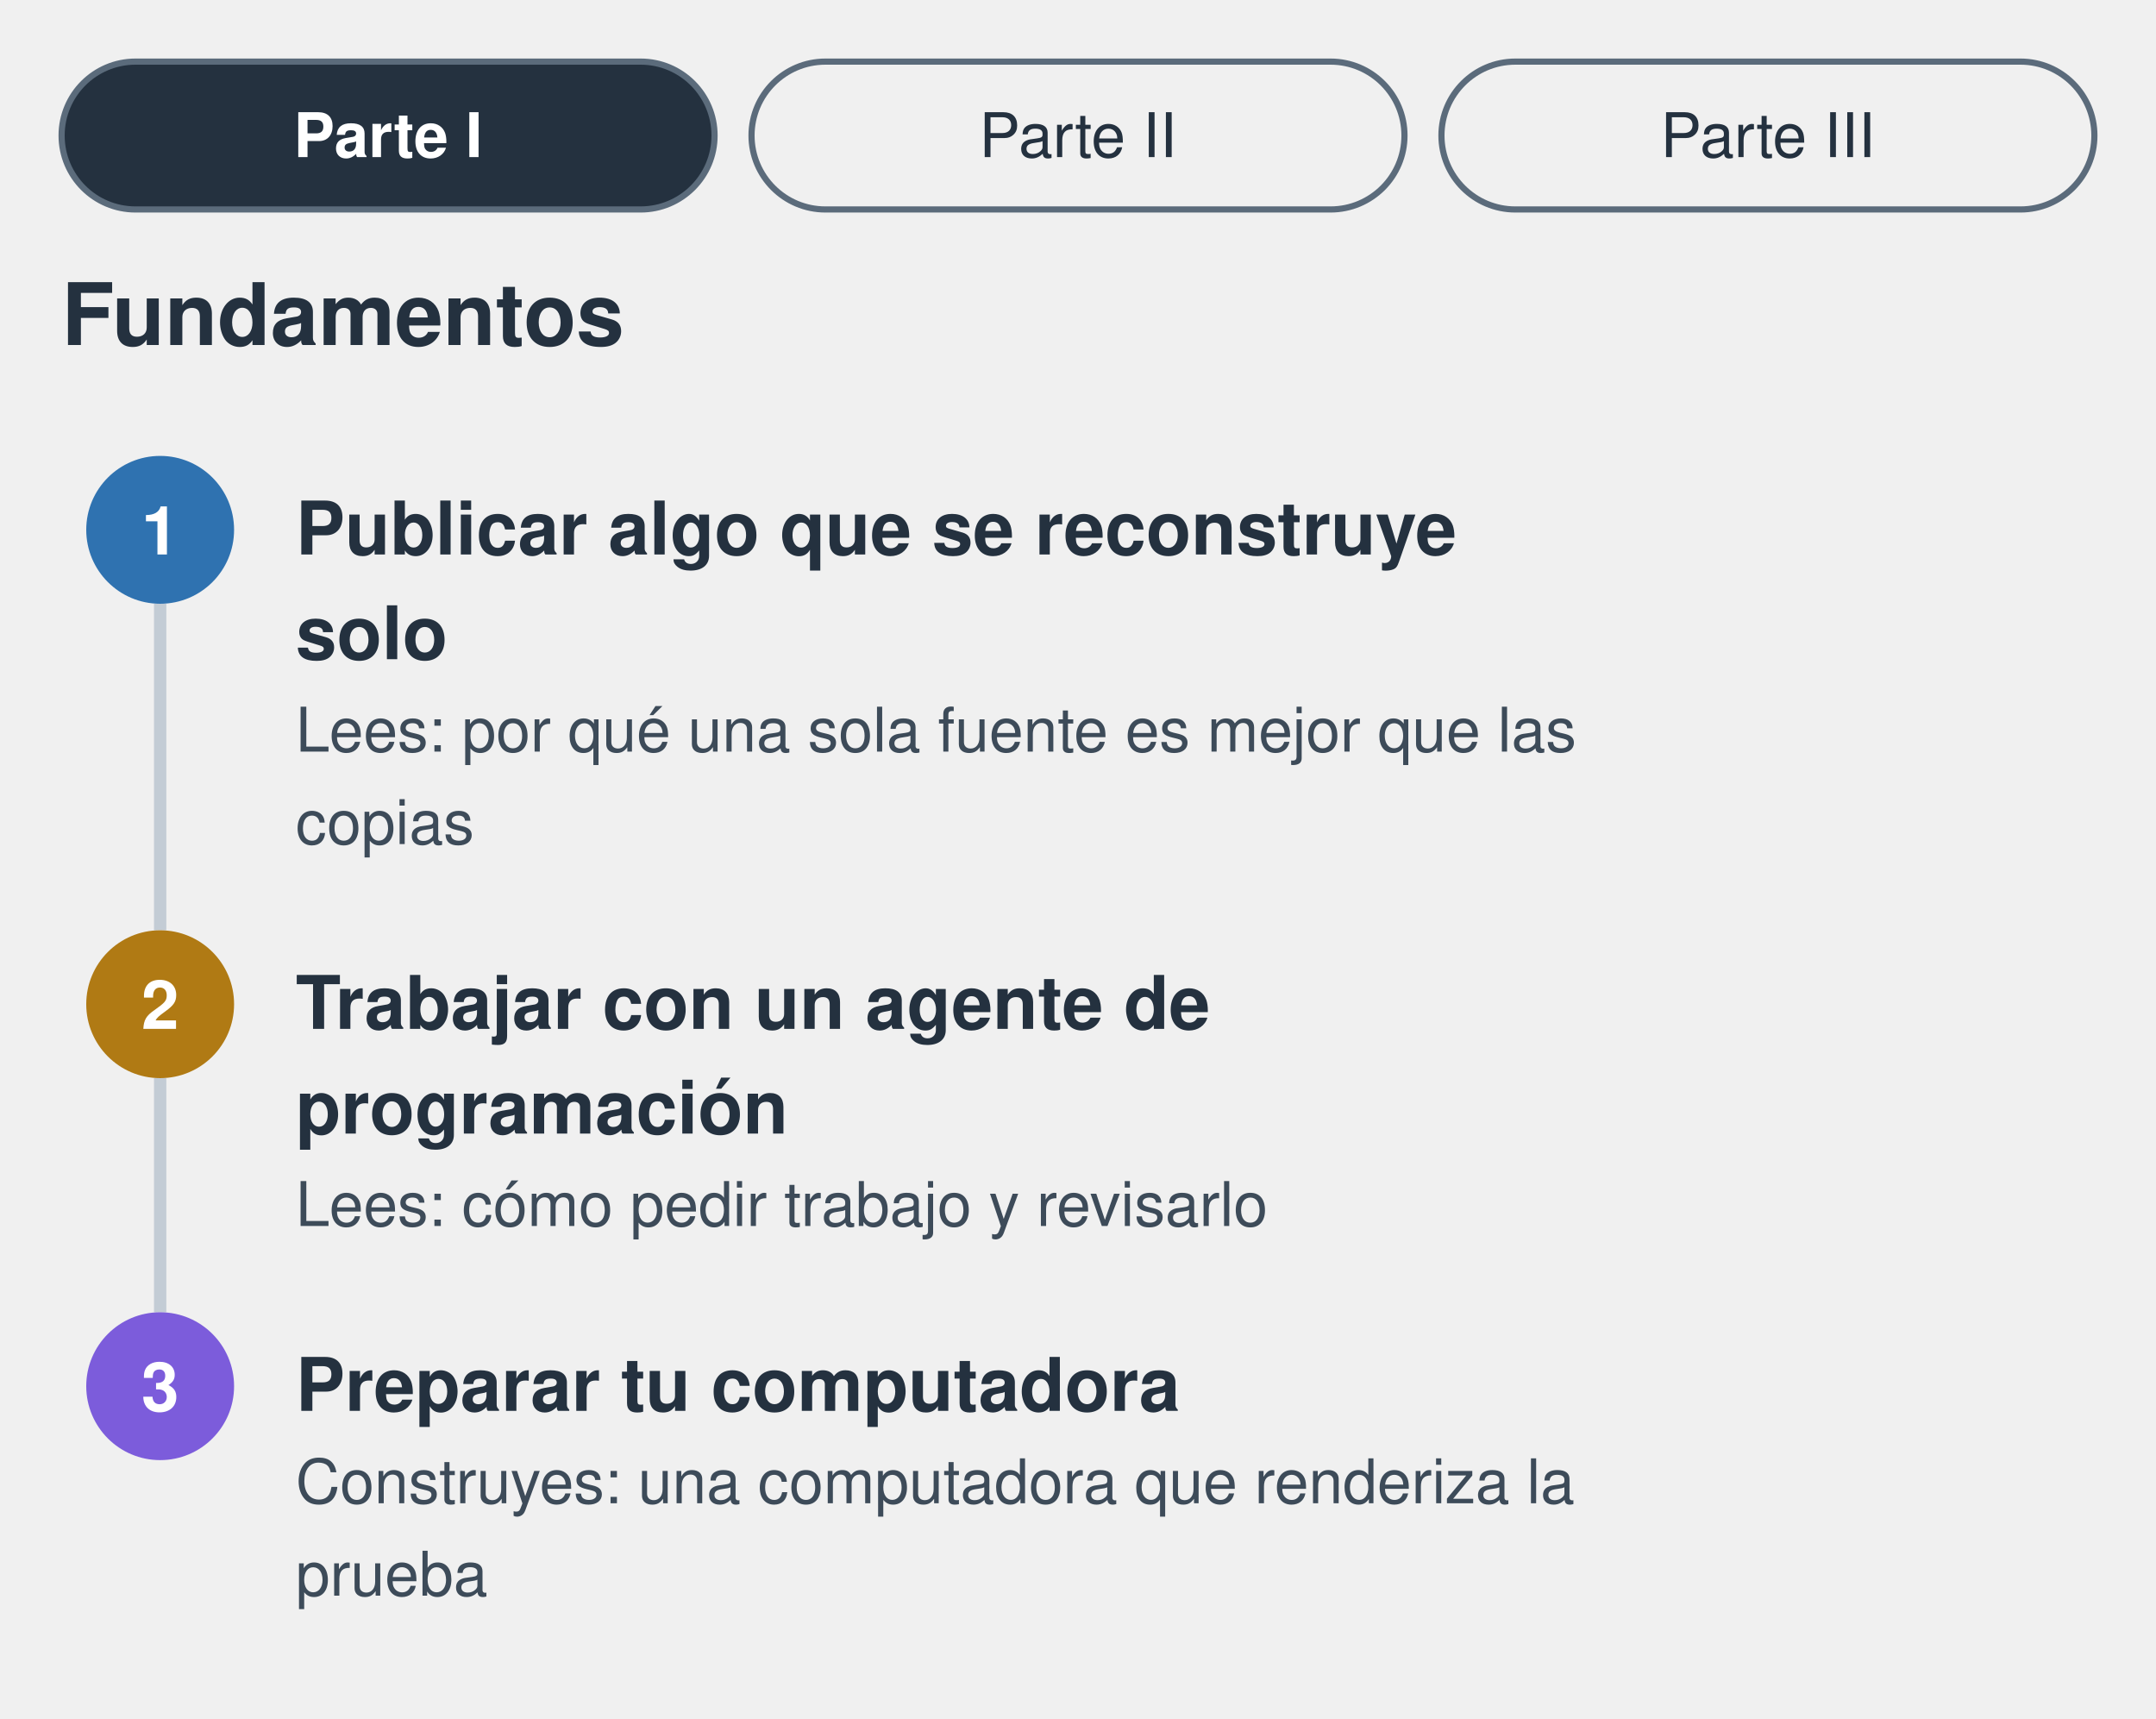
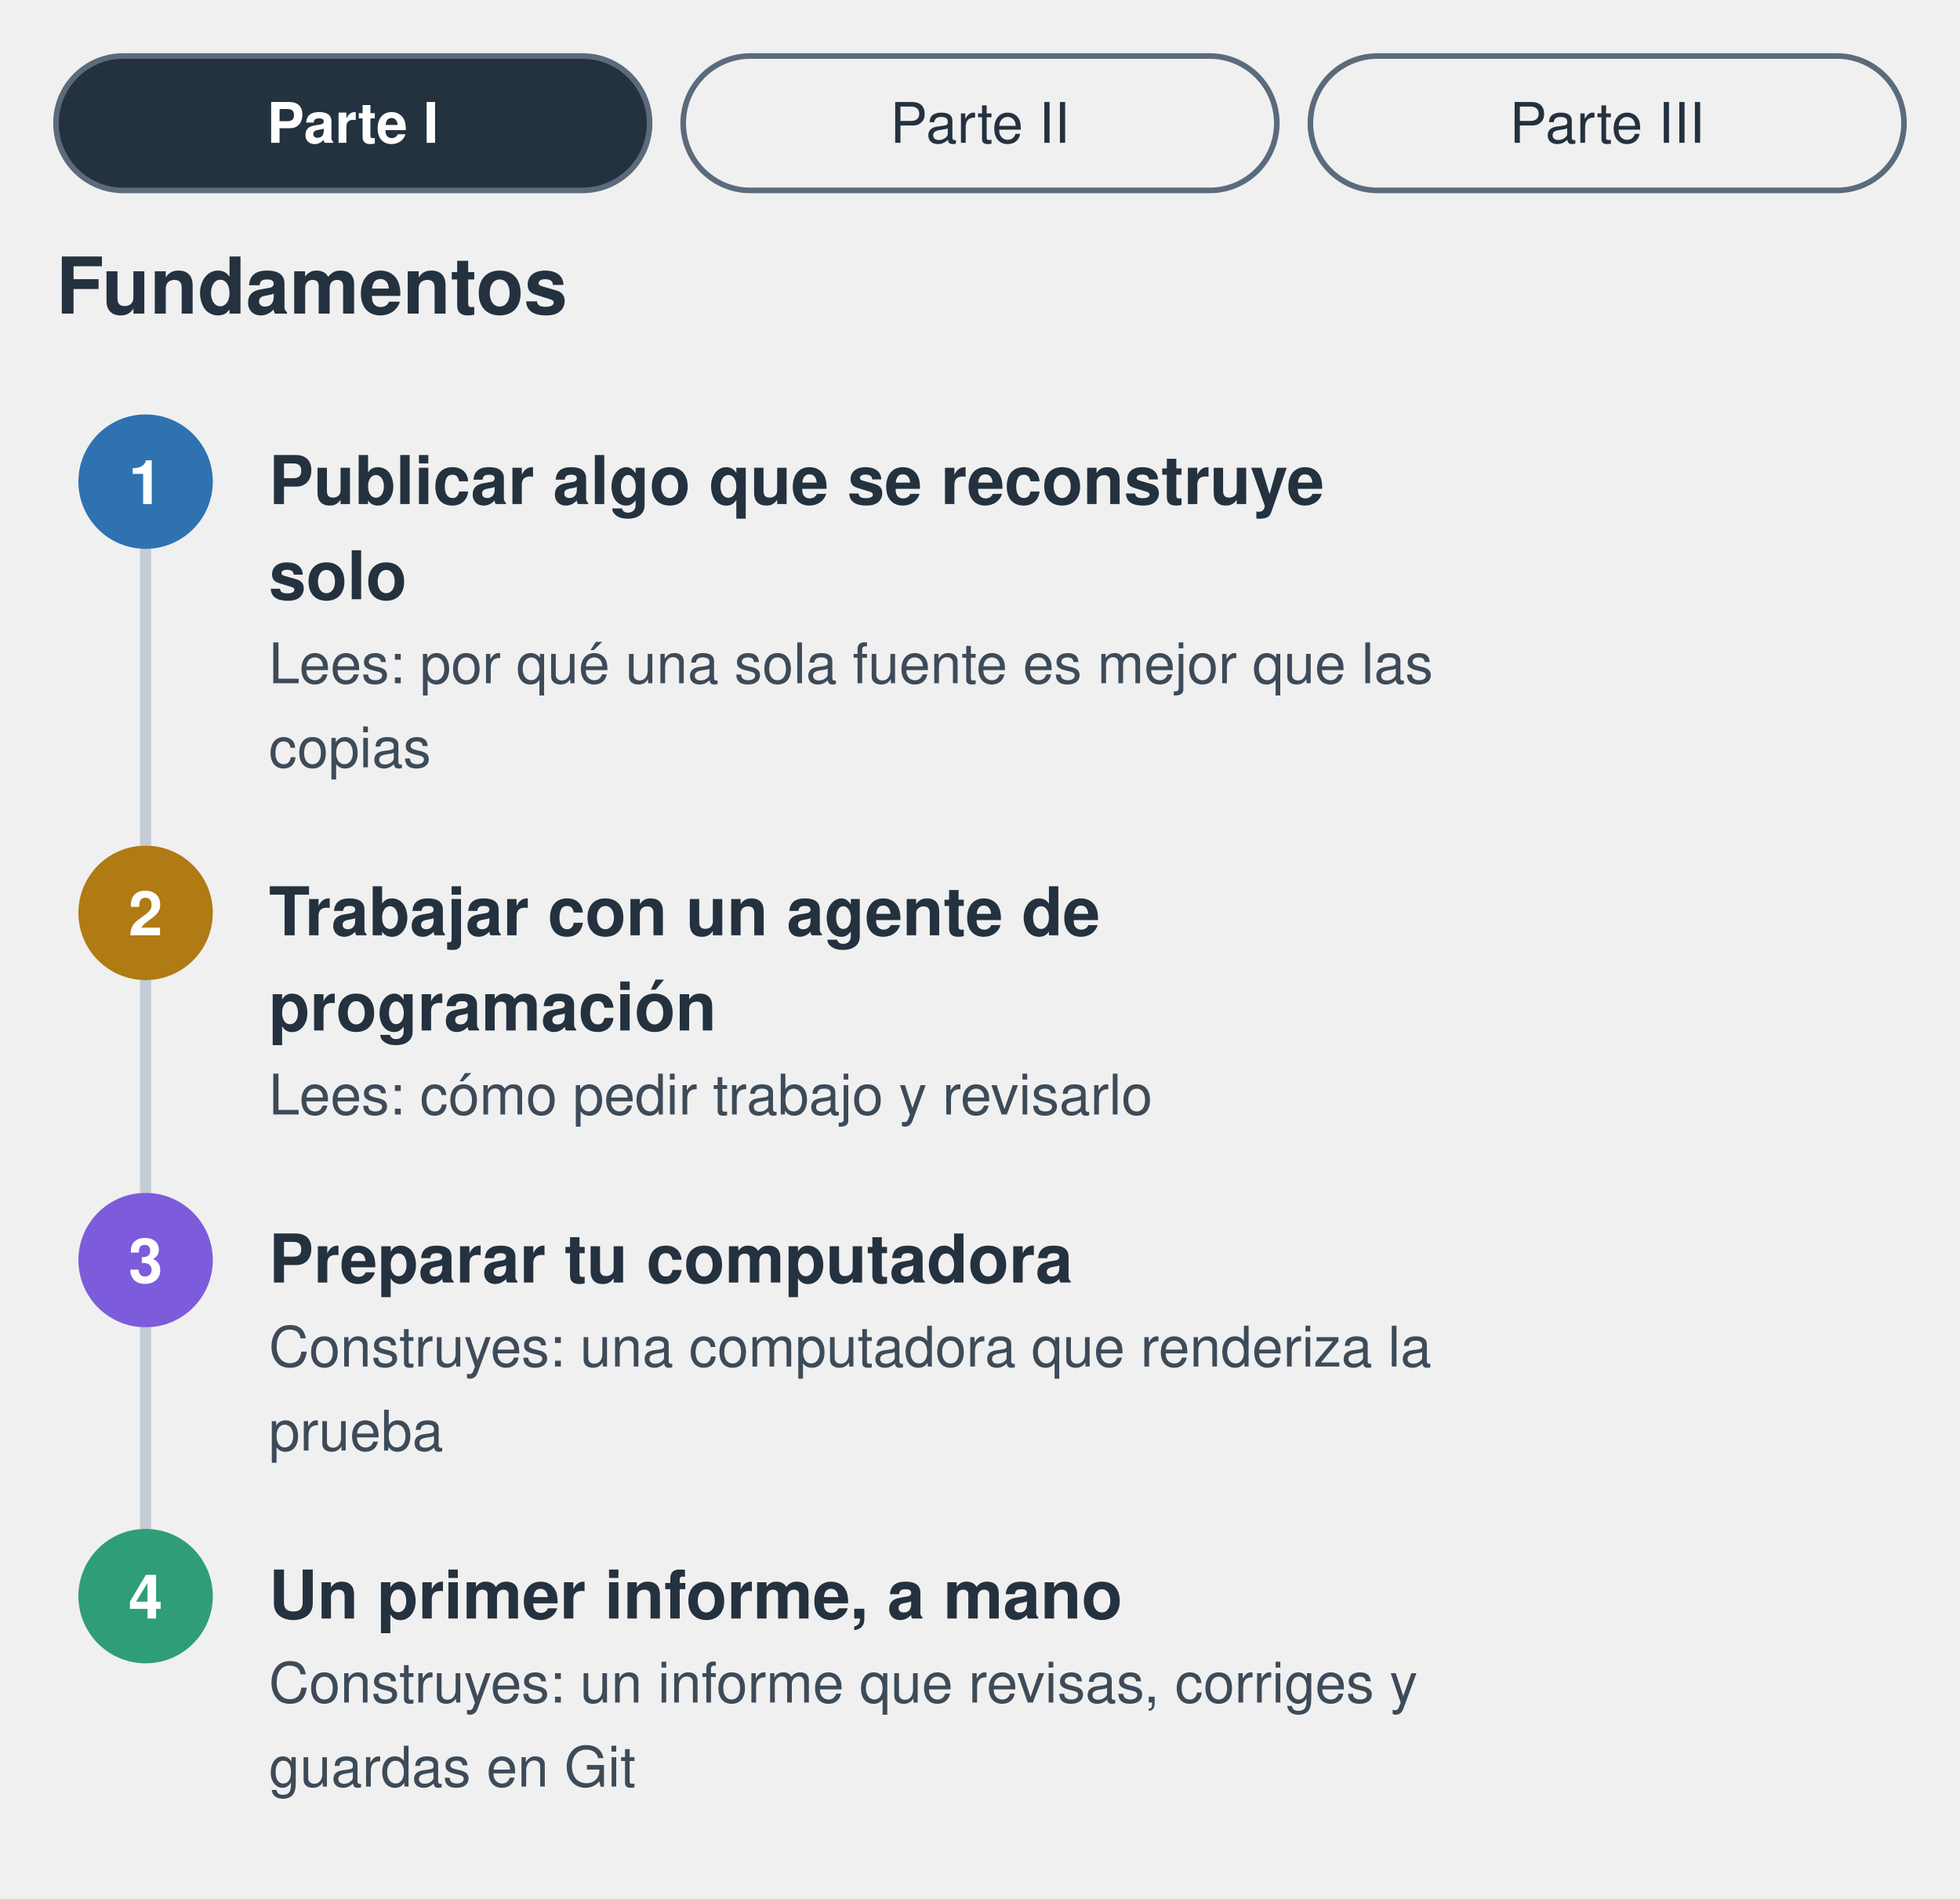
- <svg xmlns="http://www.w3.org/2000/svg" viewBox="0 0 700 558" role="img" aria-labelledby="t d">
+ <svg xmlns="http://www.w3.org/2000/svg" viewBox="0 0 700 678" role="img" aria-labelledby="t d">
  <style>
  text { font-family: "Avenir Next", "Helvetica Neue", Helvetica, Arial, sans-serif; fill: #24313f; }
  .h { font-size: 28px; font-weight: 700; }
  .t { font-size: 24px; font-weight: 600; }
  .s { font-size: 20px; }
  .g { font-size: 20px; fill: #3d4b59; }
  .n { font-size: 19px; fill: #5b6b7b; }
  .num { font-size: 22px; font-weight: 700; fill: #ffffff; }
  .on { fill: #ffffff; font-weight: 700; }
</style>
  <rect x="20" y="20" width="212" height="48" rx="24" fill="#24313f" stroke="#5b6b7b" stroke-width="2" />
  <text x="126" y="51" text-anchor="middle" class="s on">Parte I</text>
  <rect x="244" y="20" width="212" height="48" rx="24" fill="none" stroke="#5b6b7b" stroke-width="2" />
  <text x="350" y="51" text-anchor="middle" class="s">Parte II</text>
  <rect x="468" y="20" width="212" height="48" rx="24" fill="none" stroke="#5b6b7b" stroke-width="2" />
  <text x="574" y="51" text-anchor="middle" class="s">Parte III</text>
  <text x="20" y="112" class="h">Fundamentos</text>
  <circle cx="52" cy="172" r="24" fill="#2f72b0" />
  <text x="52" y="180" text-anchor="middle" class="num">1</text>
  <text x="96" y="180" class="t">Publicar algo que se reconstruye</text>
  <text x="96" y="214" class="t">solo</text>
  <text x="96" y="244" class="g">Lees: por qué una sola fuente es mejor que las</text>
  <text x="96" y="274" class="g">copias</text>
  <line x1="52" y1="196" x2="52" y2="302" stroke="#c3ccd5" stroke-width="4" />
  <circle cx="52" cy="326" r="24" fill="#b07a14" />
  <text x="52" y="334" text-anchor="middle" class="num">2</text>
  <text x="96" y="334" class="t">Trabajar con un agente de</text>
  <text x="96" y="368" class="t">programación</text>
  <text x="96" y="398" class="g">Lees: cómo pedir trabajo y revisarlo</text>
  <line x1="52" y1="350" x2="52" y2="426" stroke="#c3ccd5" stroke-width="4" />
  <circle cx="52" cy="450" r="24" fill="#7c5cdb" />
  <text x="52" y="458" text-anchor="middle" class="num">3</text>
  <text x="96" y="458" class="t">Preparar tu computadora</text>
  <text x="96" y="488" class="g">Construyes: una computadora que renderiza la</text>
  <text x="96" y="518" class="g">prueba</text>
+   <line x1="52" y1="474" x2="52" y2="546" stroke="#c3ccd5" stroke-width="4" />
+   <circle cx="52" cy="570" r="24" fill="#2f9e77" />
+   <text x="52" y="578" text-anchor="middle" class="num">4</text>
+   <text x="96" y="578" class="t">Un primer informe, a mano</text>
+   <text x="96" y="608" class="g">Construyes: un informe que revisas, corriges y</text>
+   <text x="96" y="638" class="g">guardas en Git</text>
</svg>
